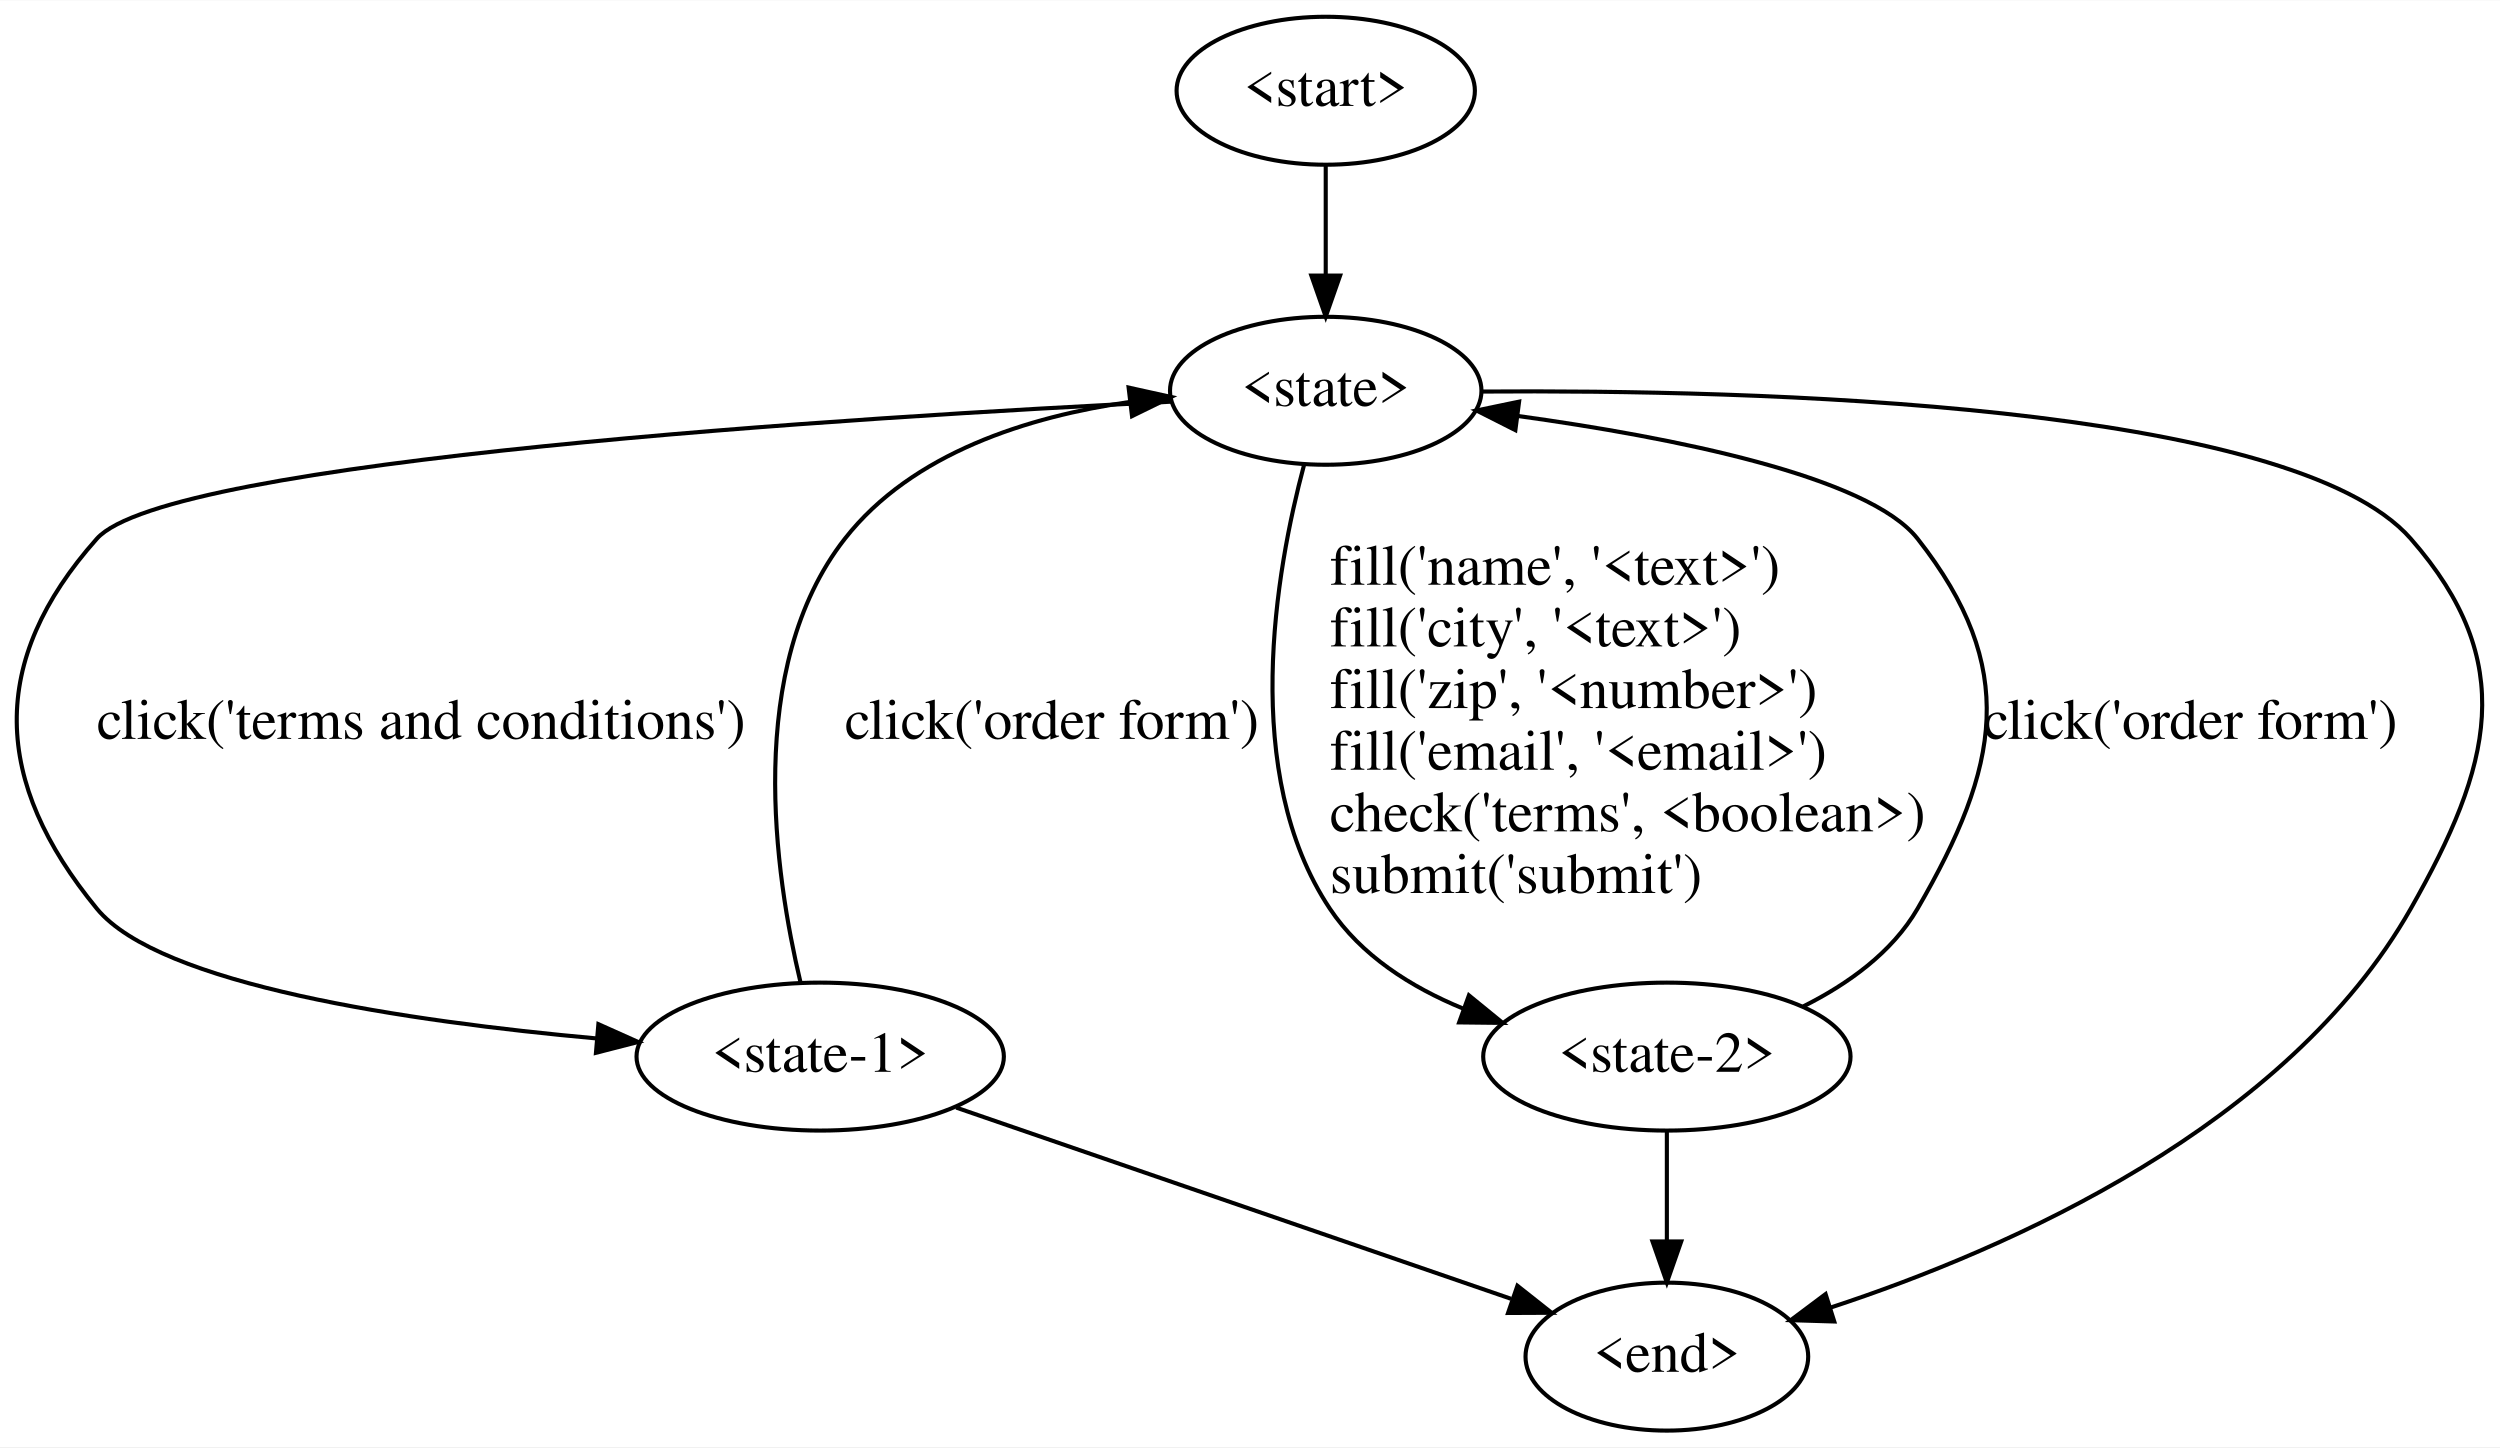
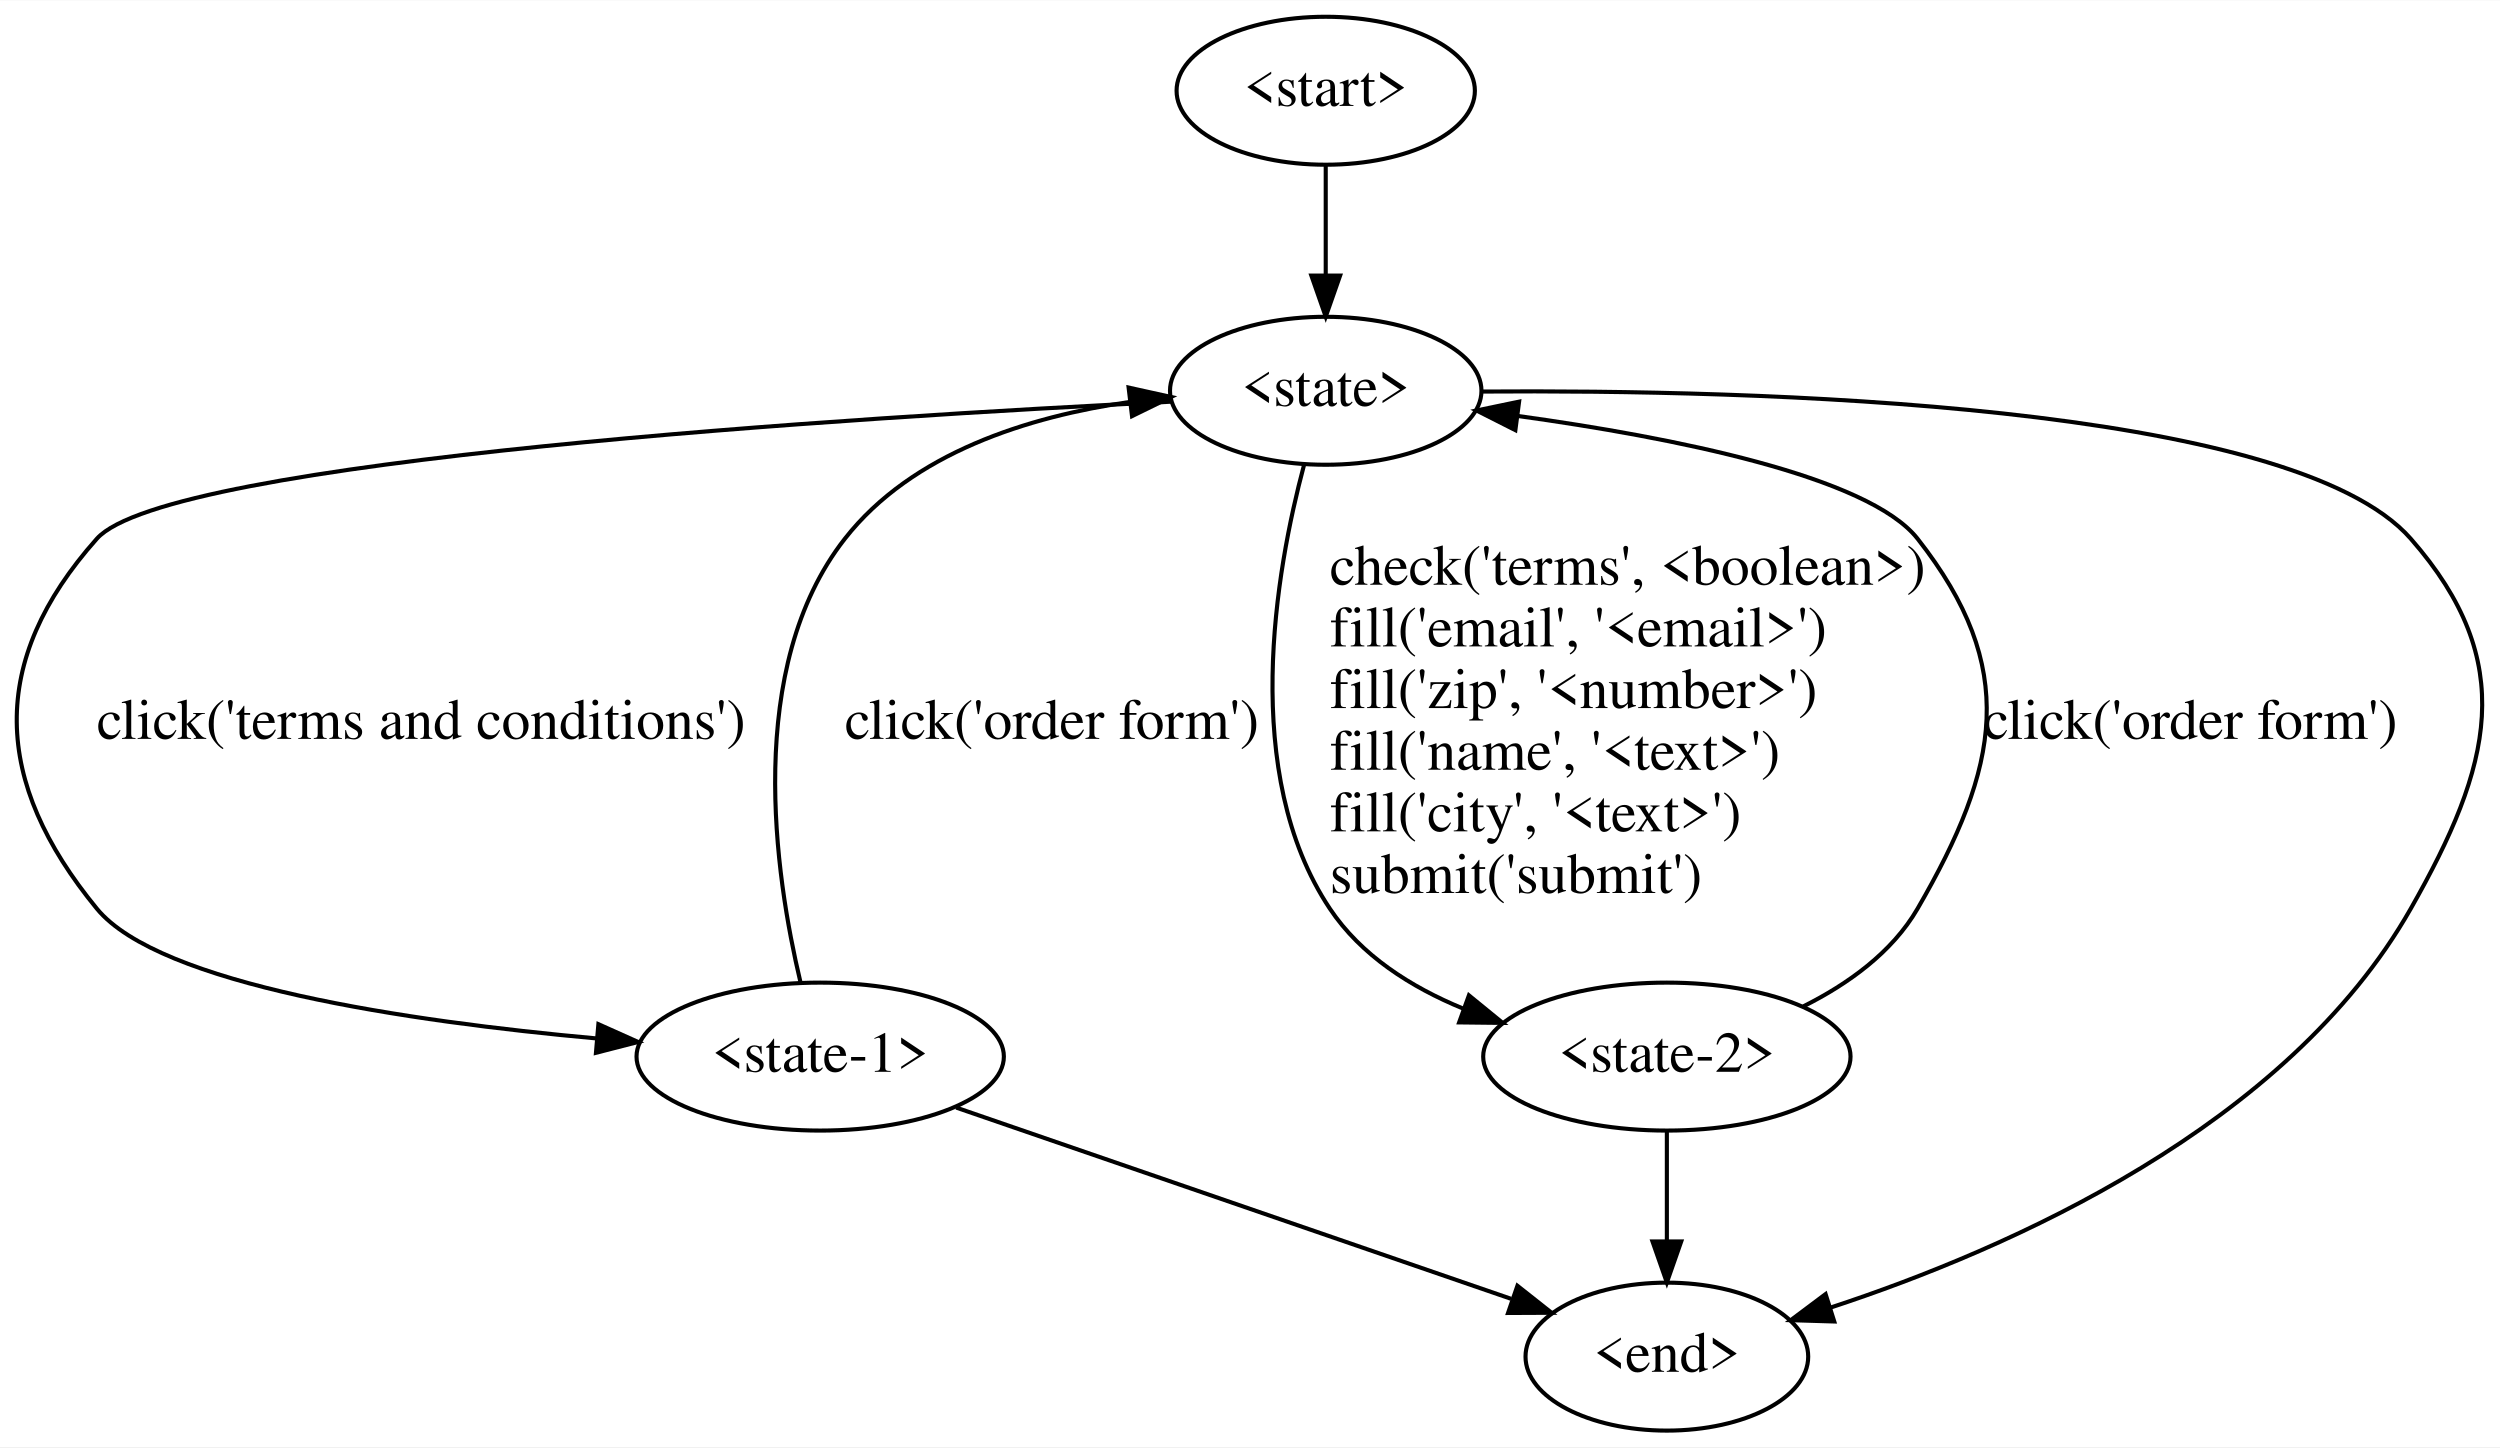
<svg xmlns="http://www.w3.org/2000/svg" width="608pt" height="352pt" viewBox="0.00 0.00 608.27 352.00">
  <g id="graph0" class="graph" transform="scale(1 1) rotate(0) translate(4 348)">
    <polygon fill="white" stroke="transparent" points="-4,4 -4,-348 604.27,-348 604.27,4 -4,4" />
    <g id="node1" class="node">
      <ellipse fill="none" stroke="black" cx="318.56" cy="-326" rx="36.29" ry="18" />
      <text text-anchor="middle" x="318.56" y="-322.3" font-family="Times,serif" font-size="14.00">&lt;start&gt;</text>
    </g>
    <g id="node2" class="node">
      <ellipse fill="none" stroke="black" cx="318.56" cy="-253" rx="37.89" ry="18" />
      <text text-anchor="middle" x="318.56" y="-249.3" font-family="Times,serif" font-size="14.00">&lt;state&gt;</text>
    </g>
    <g id="edge1" class="edge">
      <path fill="none" stroke="black" d="M318.56,-307.81C318.56,-299.79 318.56,-290.05 318.56,-281.07" />
      <polygon fill="black" stroke="black" points="322.06,-281.03 318.56,-271.03 315.06,-281.03 322.06,-281.03" />
    </g>
    <g id="node3" class="node">
      <ellipse fill="none" stroke="black" cx="195.56" cy="-91" rx="44.69" ry="18" />
      <text text-anchor="middle" x="195.56" y="-87.3" font-family="Times,serif" font-size="14.00">&lt;state-1&gt;</text>
    </g>
    <g id="edge2" class="edge">
      <path fill="none" stroke="black" d="M281.26,-250.36C204.94,-246.62 36.69,-236.25 19.56,-217 -7.03,-187.12 -5.81,-157.92 19.56,-127 34.77,-108.47 95.27,-99.57 141.13,-95.42" />
      <polygon fill="black" stroke="black" points="141.59,-98.89 151.26,-94.56 141,-91.92 141.59,-98.89" />
      <text text-anchor="start" x="19.56" y="-168.3" font-family="Times,serif" font-size="14.00">click('terms and conditions')</text>
    </g>
    <g id="node4" class="node">
      <ellipse fill="none" stroke="black" cx="401.56" cy="-91" rx="44.69" ry="18" />
      <text text-anchor="middle" x="401.56" y="-87.3" font-family="Times,serif" font-size="14.00">&lt;state-2&gt;</text>
    </g>
    <g id="edge3" class="edge">
      <path fill="none" stroke="black" d="M313.28,-234.94C306.4,-209.18 297.66,-159.87 319.56,-127 327.15,-115.61 339.29,-107.91 351.92,-102.71" />
      <polygon fill="black" stroke="black" points="353.4,-105.9 361.61,-99.2 351.02,-99.32 353.4,-105.9" />
-       <text text-anchor="start" x="319.56" y="-205.8" font-family="Times,serif" font-size="14.00">fill('name', '&lt;text&gt;')</text>
-       <text text-anchor="start" x="319.56" y="-190.8" font-family="Times,serif" font-size="14.00">fill('city', '&lt;text&gt;')</text>
+       <text text-anchor="start" x="319.56" y="-205.8" font-family="Times,serif" font-size="14.00">check('terms', &lt;boolean&gt;)</text>
+       <text text-anchor="start" x="319.56" y="-190.8" font-family="Times,serif" font-size="14.00">fill('email', '&lt;email&gt;')</text>
      <text text-anchor="start" x="319.56" y="-175.8" font-family="Times,serif" font-size="14.00">fill('zip', '&lt;number&gt;')</text>
-       <text text-anchor="start" x="319.56" y="-160.8" font-family="Times,serif" font-size="14.00">fill('email', '&lt;email&gt;')</text>
-       <text text-anchor="start" x="319.56" y="-145.8" font-family="Times,serif" font-size="14.00">check('terms', &lt;boolean&gt;)</text>
+       <text text-anchor="start" x="319.56" y="-160.8" font-family="Times,serif" font-size="14.00">fill('name', '&lt;text&gt;')</text>
+       <text text-anchor="start" x="319.56" y="-145.8" font-family="Times,serif" font-size="14.00">fill('city', '&lt;text&gt;')</text>
      <text text-anchor="start" x="319.56" y="-130.8" font-family="Times,serif" font-size="14.00">submit('submit')</text>
    </g>
    <g id="node5" class="node">
      <ellipse fill="none" stroke="black" cx="401.56" cy="-18" rx="34.39" ry="18" />
      <text text-anchor="middle" x="401.56" y="-14.3" font-family="Times,serif" font-size="14.00">&lt;end&gt;</text>
    </g>
    <g id="edge4" class="edge">
      <path fill="none" stroke="black" d="M356.39,-252.81C422.22,-253.31 553.62,-250.04 582.56,-217 608.92,-186.91 602.31,-161.78 582.56,-127 552.47,-74.01 484.94,-44.26 441.41,-29.94" />
      <polygon fill="black" stroke="black" points="442.29,-26.55 431.7,-26.87 440.18,-33.22 442.29,-26.55" />
    </g>
    <g id="edge5" class="edge">
      <path fill="none" stroke="black" d="M190.77,-109.06C184.52,-135.27 177.06,-185.69 201.56,-217 217.93,-237.91 246.28,-246.74 270.98,-250.3" />
      <polygon fill="black" stroke="black" points="270.6,-253.78 280.94,-251.49 271.43,-246.83 270.6,-253.78" />
      <text text-anchor="start" x="201.56" y="-168.3" font-family="Times,serif" font-size="14.00">click('order form')</text>
    </g>
    <g id="edge6" class="edge">
      <path fill="none" stroke="black" d="M228.66,-78.59C265.51,-65.89 324.98,-45.4 363.67,-32.06" />
      <polygon fill="black" stroke="black" points="365.2,-35.24 373.51,-28.67 362.92,-28.62 365.2,-35.24" />
    </g>
    <g id="edge7" class="edge">
      <path fill="none" stroke="black" d="M434.77,-103.22C445.58,-108.63 456.38,-116.33 462.56,-127 482.61,-161.61 487.28,-185.55 462.56,-217 450.57,-232.25 402.73,-241.68 365.44,-246.85" />
      <polygon fill="black" stroke="black" points="364.7,-243.42 355.24,-248.2 365.61,-250.36 364.7,-243.42" />
      <text text-anchor="start" x="478.56" y="-168.3" font-family="Times,serif" font-size="14.00">click('order form')</text>
    </g>
    <g id="edge8" class="edge">
      <path fill="none" stroke="black" d="M401.56,-72.81C401.56,-64.79 401.56,-55.05 401.56,-46.07" />
      <polygon fill="black" stroke="black" points="405.06,-46.03 401.56,-36.03 398.06,-46.03 405.06,-46.03" />
    </g>
  </g>
</svg>
